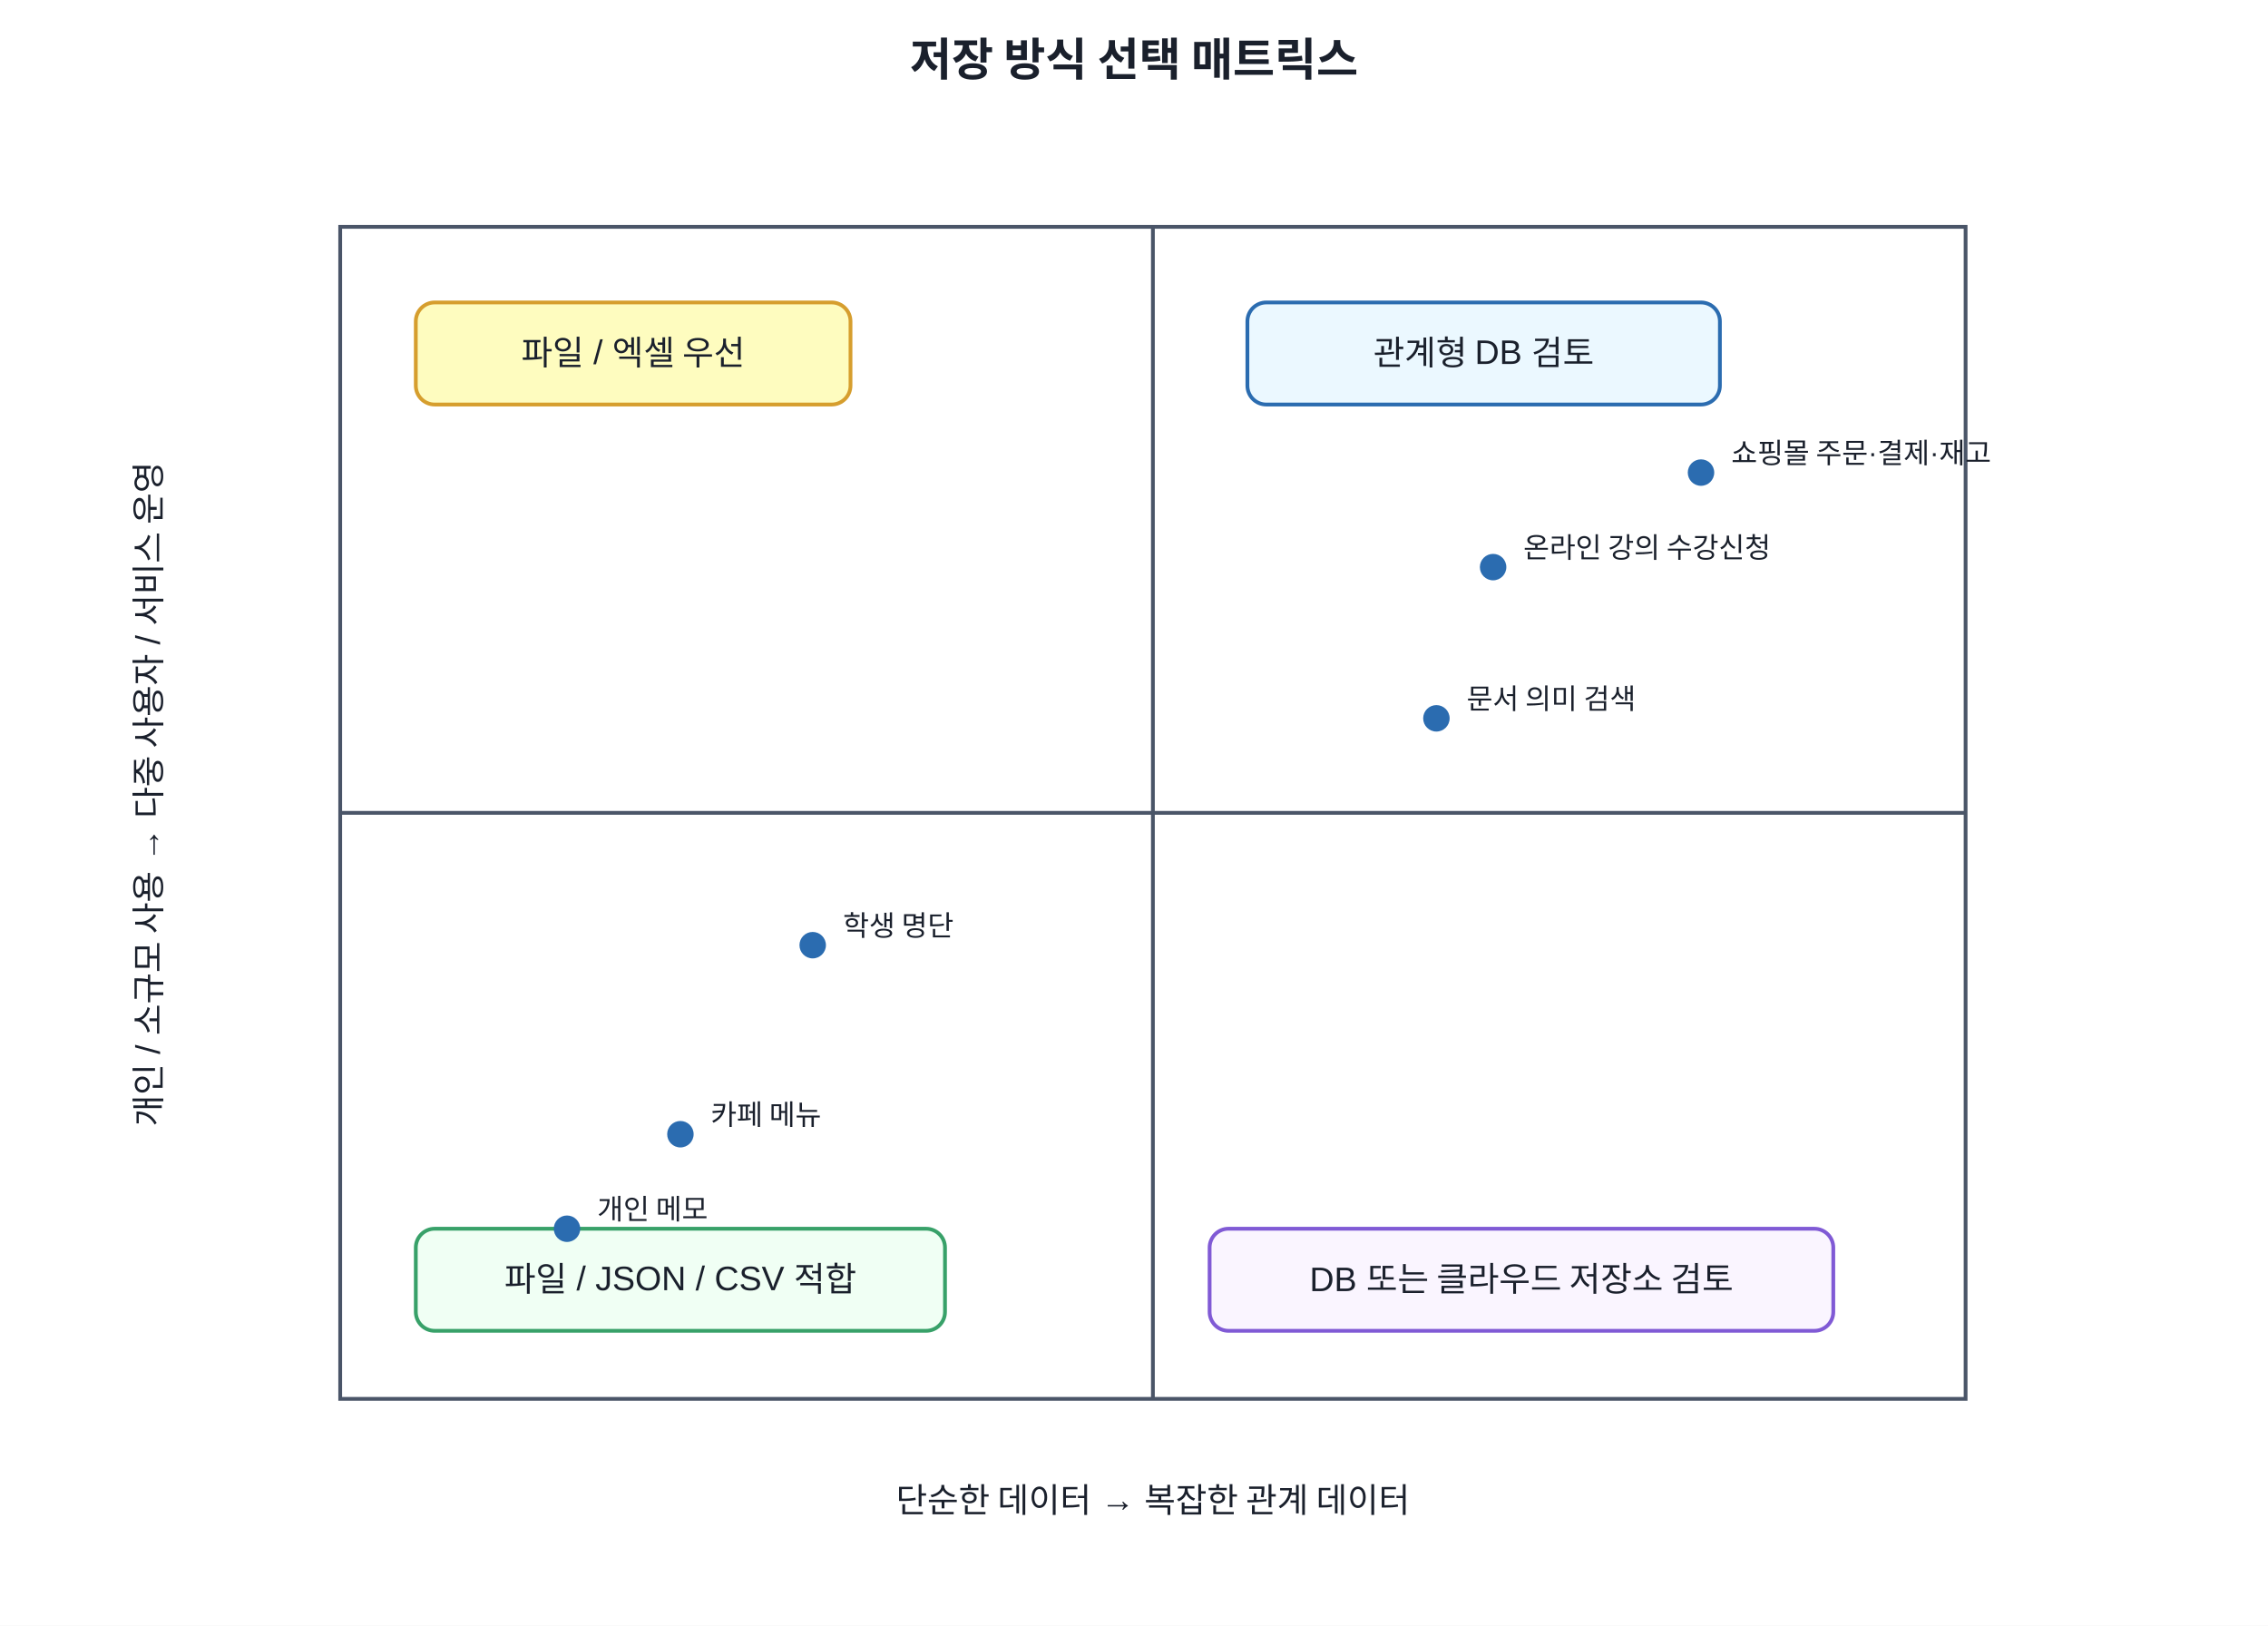
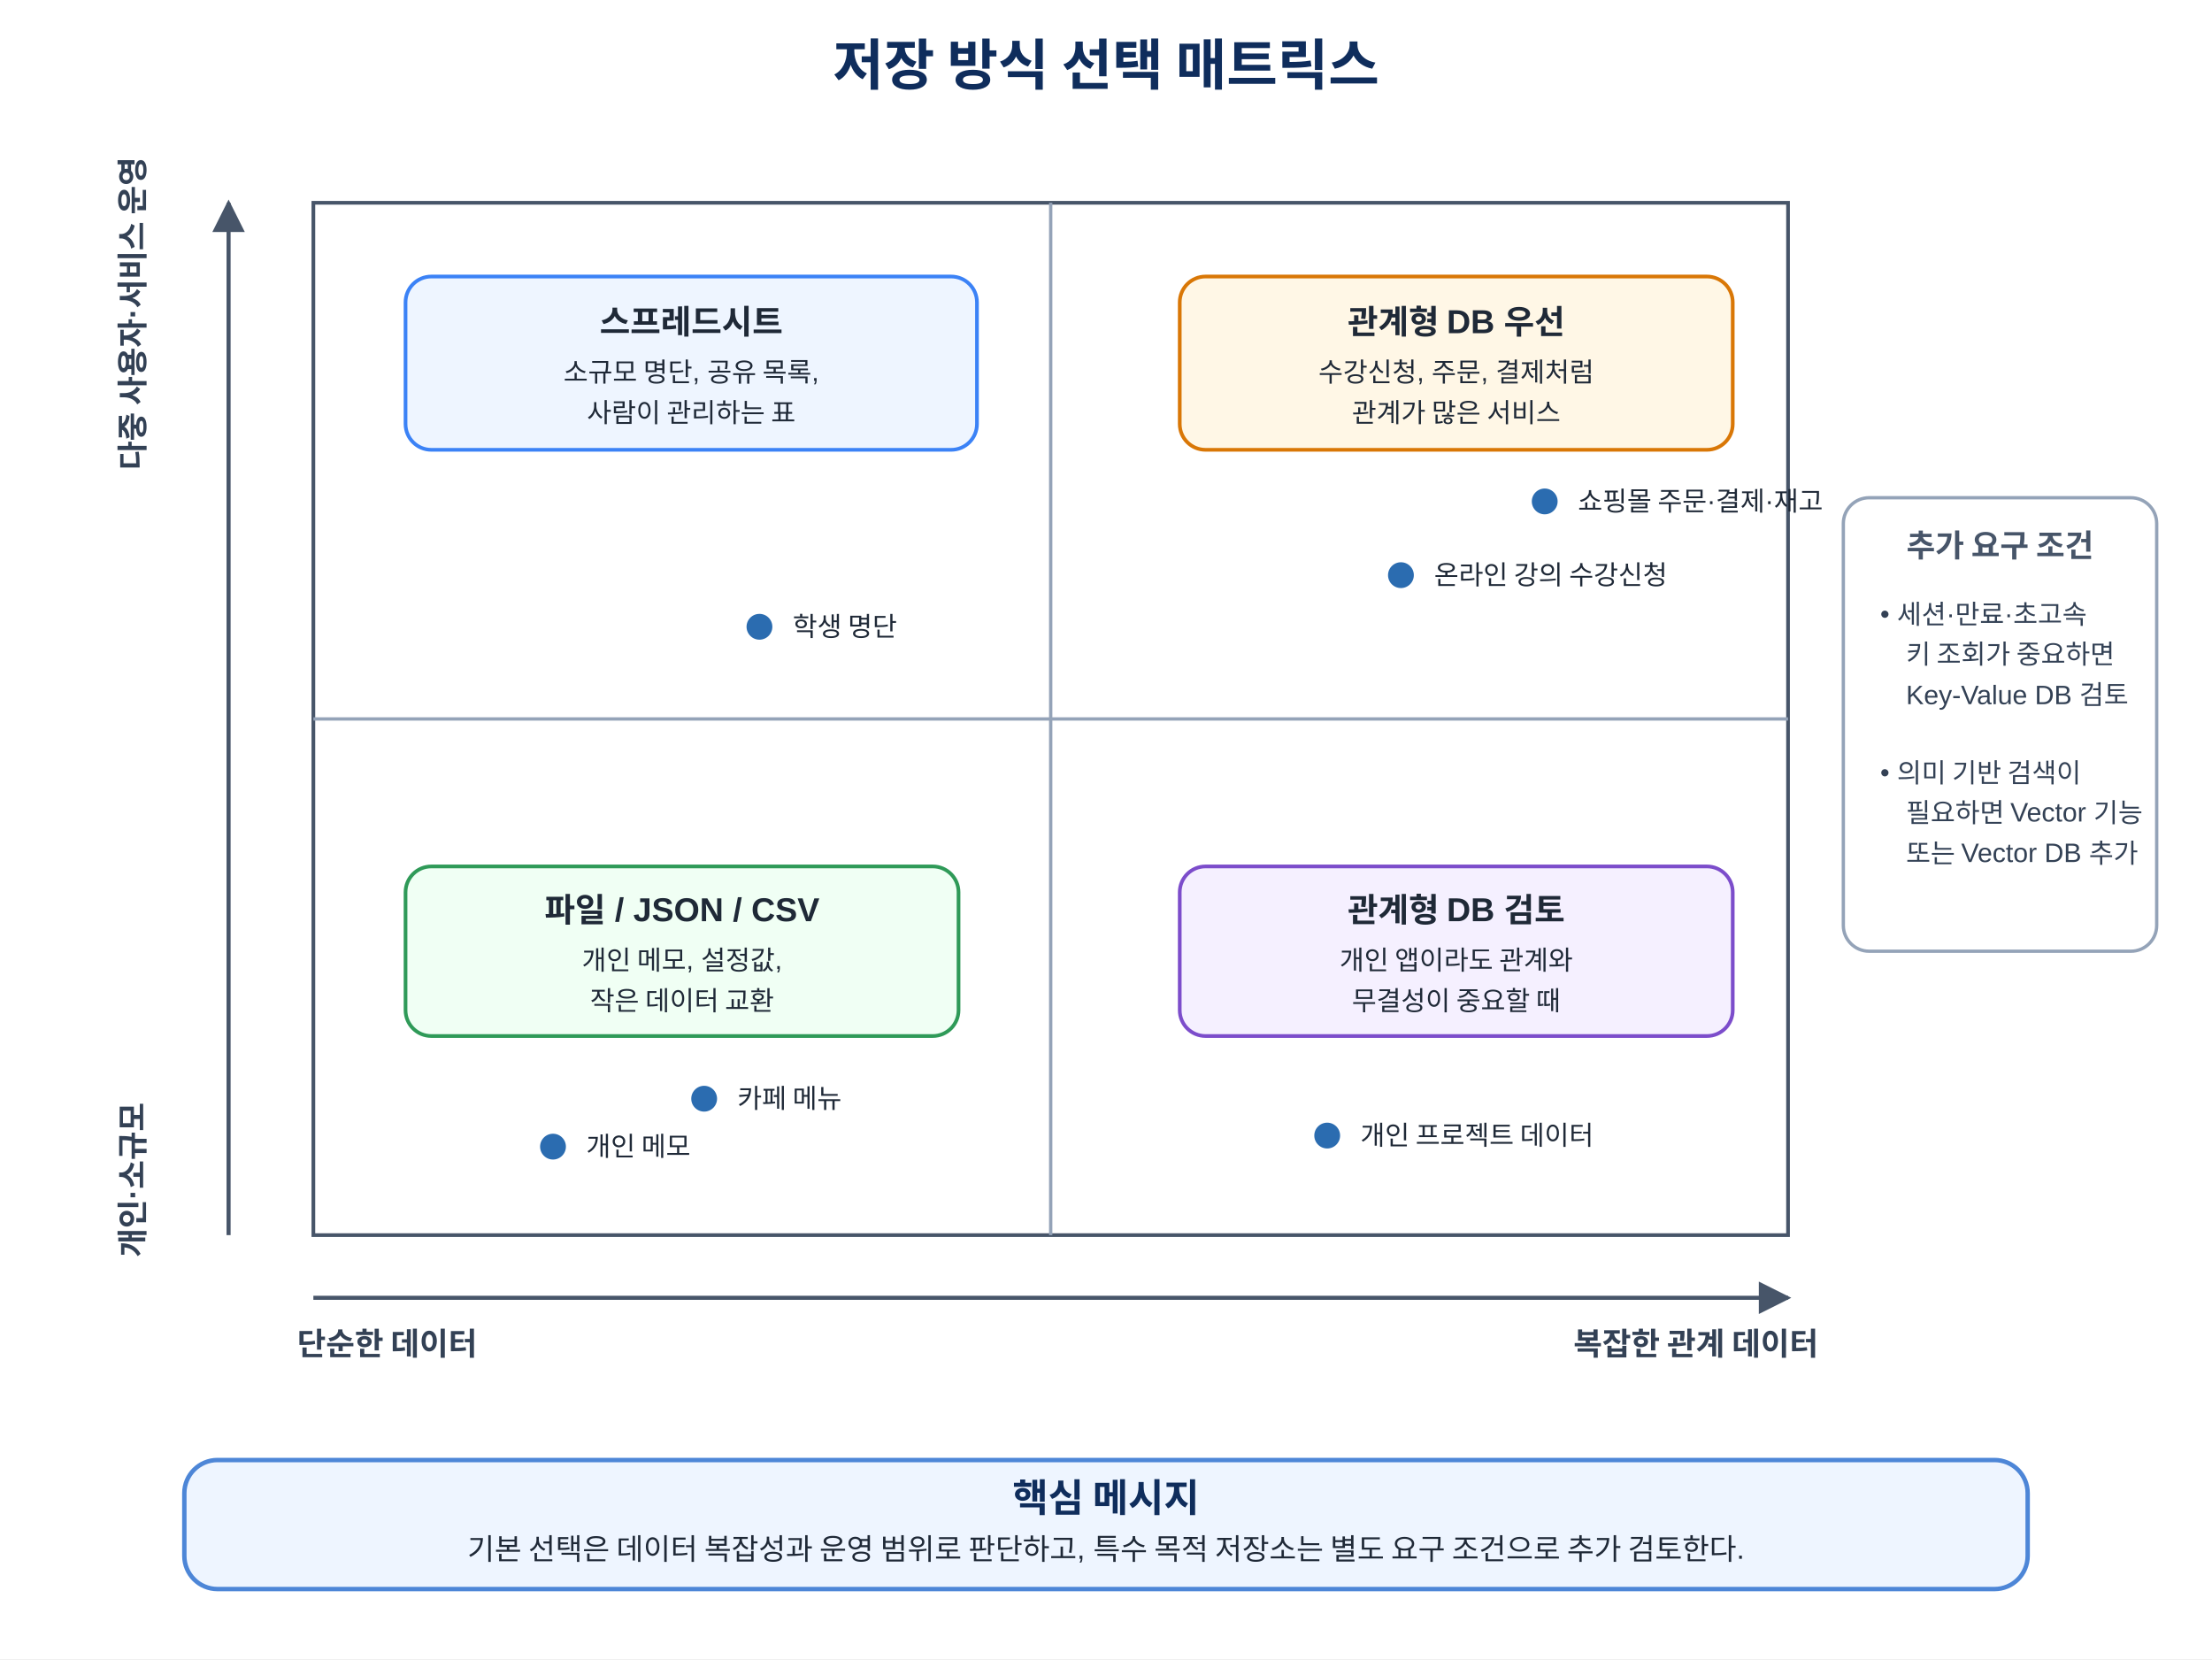
- <svg xmlns="http://www.w3.org/2000/svg" width="1200" height="860" viewBox="0 0 1200 860">
+ <svg xmlns="http://www.w3.org/2000/svg" width="1200" height="900" viewBox="0 0 1200 900" role="img" aria-labelledby="title desc">
  <defs>
+     <marker id="arrow" viewBox="0 0 10 10" refX="9" refY="5" markerWidth="8" markerHeight="8" orient="auto">
+       <path d="M 0 0 L 10 5 L 0 10 z" fill="#475569" />
+     </marker>
    <style>
-       text { font-family: Malgun Gothic, Apple SD Gothic Neo, Noto Sans KR, Arial, sans-serif; fill:#1a202c; }
-       .title { font-size:24px; font-weight:700; }
-       .quad { fill:none; stroke:#4a5568; stroke-width:2; }
-       .label { font-size:18px; text-anchor:middle; }
-       .small { font-size:15px; }
-       .tag1 { fill:#fefcbf; stroke:#d69e2e; stroke-width:2; rx:10; ry:10; }
-       .tag2 { fill:#ebf8ff; stroke:#2b6cb0; stroke-width:2; rx:10; ry:10; }
-       .tag3 { fill:#f0fff4; stroke:#38a169; stroke-width:2; rx:10; ry:10; }
-       .tag4 { fill:#faf5ff; stroke:#805ad5; stroke-width:2; rx:10; ry:10; }
+       text { font-family: "Malgun Gothic", "Apple SD Gothic Neo", "Noto Sans KR", Arial, sans-serif; fill:#1f2937; }
+       .title { font-size:30px; font-weight:700; fill:#0f2d5c; text-anchor:middle; }
+       .grid { fill:#ffffff; stroke:#475569; stroke-width:2; }
+       .axis { stroke:#475569; stroke-width:2.2; fill:none; marker-end:url(#arrow); }
+       .axis-line { stroke:#94a3b8; stroke-width:1.8; }
+       .axis-label { font-size:17px; font-weight:700; text-anchor:middle; fill:#334155; }
+       .quad-title { font-size:18px; font-weight:700; text-anchor:middle; }
+       .quad-body { font-size:14.5px; text-anchor:middle; }
+       .q-file { fill:#f0fff4; stroke:#2f9a58; stroke-width:2; }
+       .q-sheet { fill:#eef5ff; stroke:#3b82f6; stroke-width:2; }
+       .q-db { fill:#f5f0ff; stroke:#7c4dcb; stroke-width:2; }
+       .q-db2 { fill:#fff7e6; stroke:#d97706; stroke-width:2; }
+       .dot { fill:#2b6cb0; stroke:#ffffff; stroke-width:2; }
+       .dot-label { font-size:14.5px; fill:#1f2937; }
+       .assist { fill:#ffffff; stroke:#94a3b8; stroke-width:1.8; }
+       .assist-title { font-size:17px; font-weight:700; fill:#475569; text-anchor:middle; }
+       .assist-text { font-size:14.5px; text-anchor:start; fill:#334155; }
+       .message { fill:#eef5ff; stroke:#4d86d7; stroke-width:2.4; }
+       .message-title { font-size:21px; font-weight:700; fill:#0f2d5c; text-anchor:middle; }
+       .message-text { font-size:16px; text-anchor:middle; }
    </style>
  </defs>
-   <rect width="100%" height="100%" fill="white" />
-   <text x="600" y="40" class="title" text-anchor="middle">저장 방식 선택 매트릭스</text>
-   <rect x="180" y="120" width="860" height="620" class="quad" />
-   <line x1="610" y1="120" x2="610" y2="740" class="quad" stroke="#a0aec0" />
-   <line x1="180" y1="430" x2="1040" y2="430" class="quad" stroke="#a0aec0" />
-   <rect x="220" y="160" width="230" height="54" class="tag1" />
-   <text x="335" y="193" class="label">파일 / 엑셀 우선</text>
-   <rect x="660" y="160" width="250" height="54" class="tag2" />
-   <text x="785" y="193" class="label">관계형 DB 검토</text>
-   <rect x="220" y="650" width="280" height="54" class="tag3" />
-   <text x="360" y="683" class="label">파일 / JSON / CSV 적합</text>
-   <rect x="640" y="650" width="330" height="54" class="tag4" />
-   <text x="805" y="683" class="label">DB 또는 클라우드 저장소 검토</text>
-   <text x="610" y="800" class="label">단순한 데이터  →  복잡한 관계 데이터</text>
-   <text x="85" y="420" transform="rotate(-90 85 420)" class="label">개인 / 소규모 사용  →  다중 사용자 / 서비스 운영</text>
-   <circle cx="300" cy="650" r="7" fill="#2b6cb0" />
-   <text x="316" y="645" class="small">개인 메모</text>
-   <circle cx="360" cy="600" r="7" fill="#2b6cb0" />
-   <text x="376" y="595" class="small">카페 메뉴</text>
-   <circle cx="430" cy="500" r="7" fill="#2b6cb0" />
-   <text x="446" y="495" class="small">학생 명단</text>
-   <circle cx="790" cy="300" r="7" fill="#2b6cb0" />
-   <text x="806" y="295" class="small">온라인 강의 수강신청</text>
-   <circle cx="900" cy="250" r="7" fill="#2b6cb0" />
-   <text x="916" y="245" class="small">쇼핑몰 주문·결제·재고</text>
-   <circle cx="760" cy="380" r="7" fill="#2b6cb0" />
-   <text x="776" y="375" class="small">문서 의미 검색</text>
+   <rect width="1200" height="900" fill="#ffffff" />
+   <text x="600" y="46" class="title">저장 방식 선택 매트릭스</text>
+   <rect x="170" y="110" width="800" height="560" class="grid" />
+   <line x1="570" y1="110" x2="570" y2="670" class="axis-line" />
+   <line x1="170" y1="390" x2="970" y2="390" class="axis-line" />
+   <line x1="170" y1="704" x2="970" y2="704" class="axis" />
+   <text x="210" y="735" class="axis-label">단순한 데이터</text>
+   <text x="920" y="735" class="axis-label">복잡한 관계 데이터</text>
+   <line x1="124" y1="670" x2="124" y2="110" class="axis" />
+   <text x="78" y="640" class="axis-label" transform="rotate(-90 78 640)">개인·소규모</text>
+   <text x="78" y="170" class="axis-label" transform="rotate(-90 78 170)">다중 사용자·서비스 운영</text>
+   <rect x="220" y="470" width="300" height="92" rx="14" ry="14" class="q-file" />
+   <text x="370" y="500" class="quad-title" fill="#1f7a42">파일 / JSON / CSV</text>
+   <text x="370" y="526" class="quad-body">개인 메모, 설정값,</text>
+   <text x="370" y="548" class="quad-body">작은 데이터 교환</text>
+   <rect x="220" y="150" width="310" height="94" rx="14" ry="14" class="q-sheet" />
+   <text x="375" y="181" class="quad-title" fill="#1f5fb8">스프레드시트</text>
+   <text x="375" y="207" class="quad-body">소규모 명단, 공유 목록,</text>
+   <text x="375" y="229" class="quad-body">사람이 관리하는 표</text>
+   <rect x="640" y="470" width="300" height="92" rx="14" ry="14" class="q-db" />
+   <text x="790" y="500" class="quad-title" fill="#5b34a2">관계형 DB 검토</text>
+   <text x="790" y="526" class="quad-body">개인 앱이라도 관계와</text>
+   <text x="790" y="548" class="quad-body">무결성이 중요할 때</text>
+   <rect x="640" y="150" width="300" height="94" rx="14" ry="14" class="q-db2" />
+   <text x="790" y="181" class="quad-title" fill="#9a6700">관계형 DB 우선</text>
+   <text x="790" y="207" class="quad-body">수강신청, 주문, 결제처럼</text>
+   <text x="790" y="229" class="quad-body">관계가 많은 서비스</text>
+   <circle cx="300" cy="622" r="8" class="dot" />
+   <text x="318" y="627" class="dot-label">개인 메모</text>
+   <circle cx="382" cy="596" r="8" class="dot" />
+   <text x="400" y="601" class="dot-label">카페 메뉴</text>
+   <circle cx="412" cy="340" r="8" class="dot" />
+   <text x="430" y="345" class="dot-label">학생 명단</text>
+   <circle cx="760" cy="312" r="8" class="dot" />
+   <text x="778" y="317" class="dot-label">온라인 강의 수강신청</text>
+   <circle cx="838" cy="272" r="8" class="dot" />
+   <text x="856" y="277" class="dot-label">쇼핑몰 주문·결제·재고</text>
+   <circle cx="720" cy="616" r="8" class="dot" />
+   <text x="738" y="621" class="dot-label">개인 프로젝트 데이터</text>
+   <rect x="1000" y="270" width="170" height="246" rx="14" ry="14" class="assist" />
+   <text x="1085" y="302" class="assist-title">추가 요구 조건</text>
+   <text x="1020" y="338" class="assist-text">• 세션·만료·초고속</text>
+   <text x="1034" y="360" class="assist-text">키 조회가 중요하면</text>
+   <text x="1034" y="382" class="assist-text">Key-Value DB 검토</text>
+   <text x="1020" y="424" class="assist-text">• 의미 기반 검색이</text>
+   <text x="1034" y="446" class="assist-text">필요하면 Vector 기능</text>
+   <text x="1034" y="468" class="assist-text">또는 Vector DB 추가</text>
+   <rect x="100" y="792" width="1000" height="70" rx="18" ry="18" class="message" />
+   <text x="600" y="820" class="message-title">핵심 메시지</text>
+   <text x="600" y="846" class="message-text">기본 선택은 데이터 복잡성과 운영 범위로 판단하고, 특수 목적 저장소는 별도 요구 조건으로 추가 검토한다.</text>
</svg>
